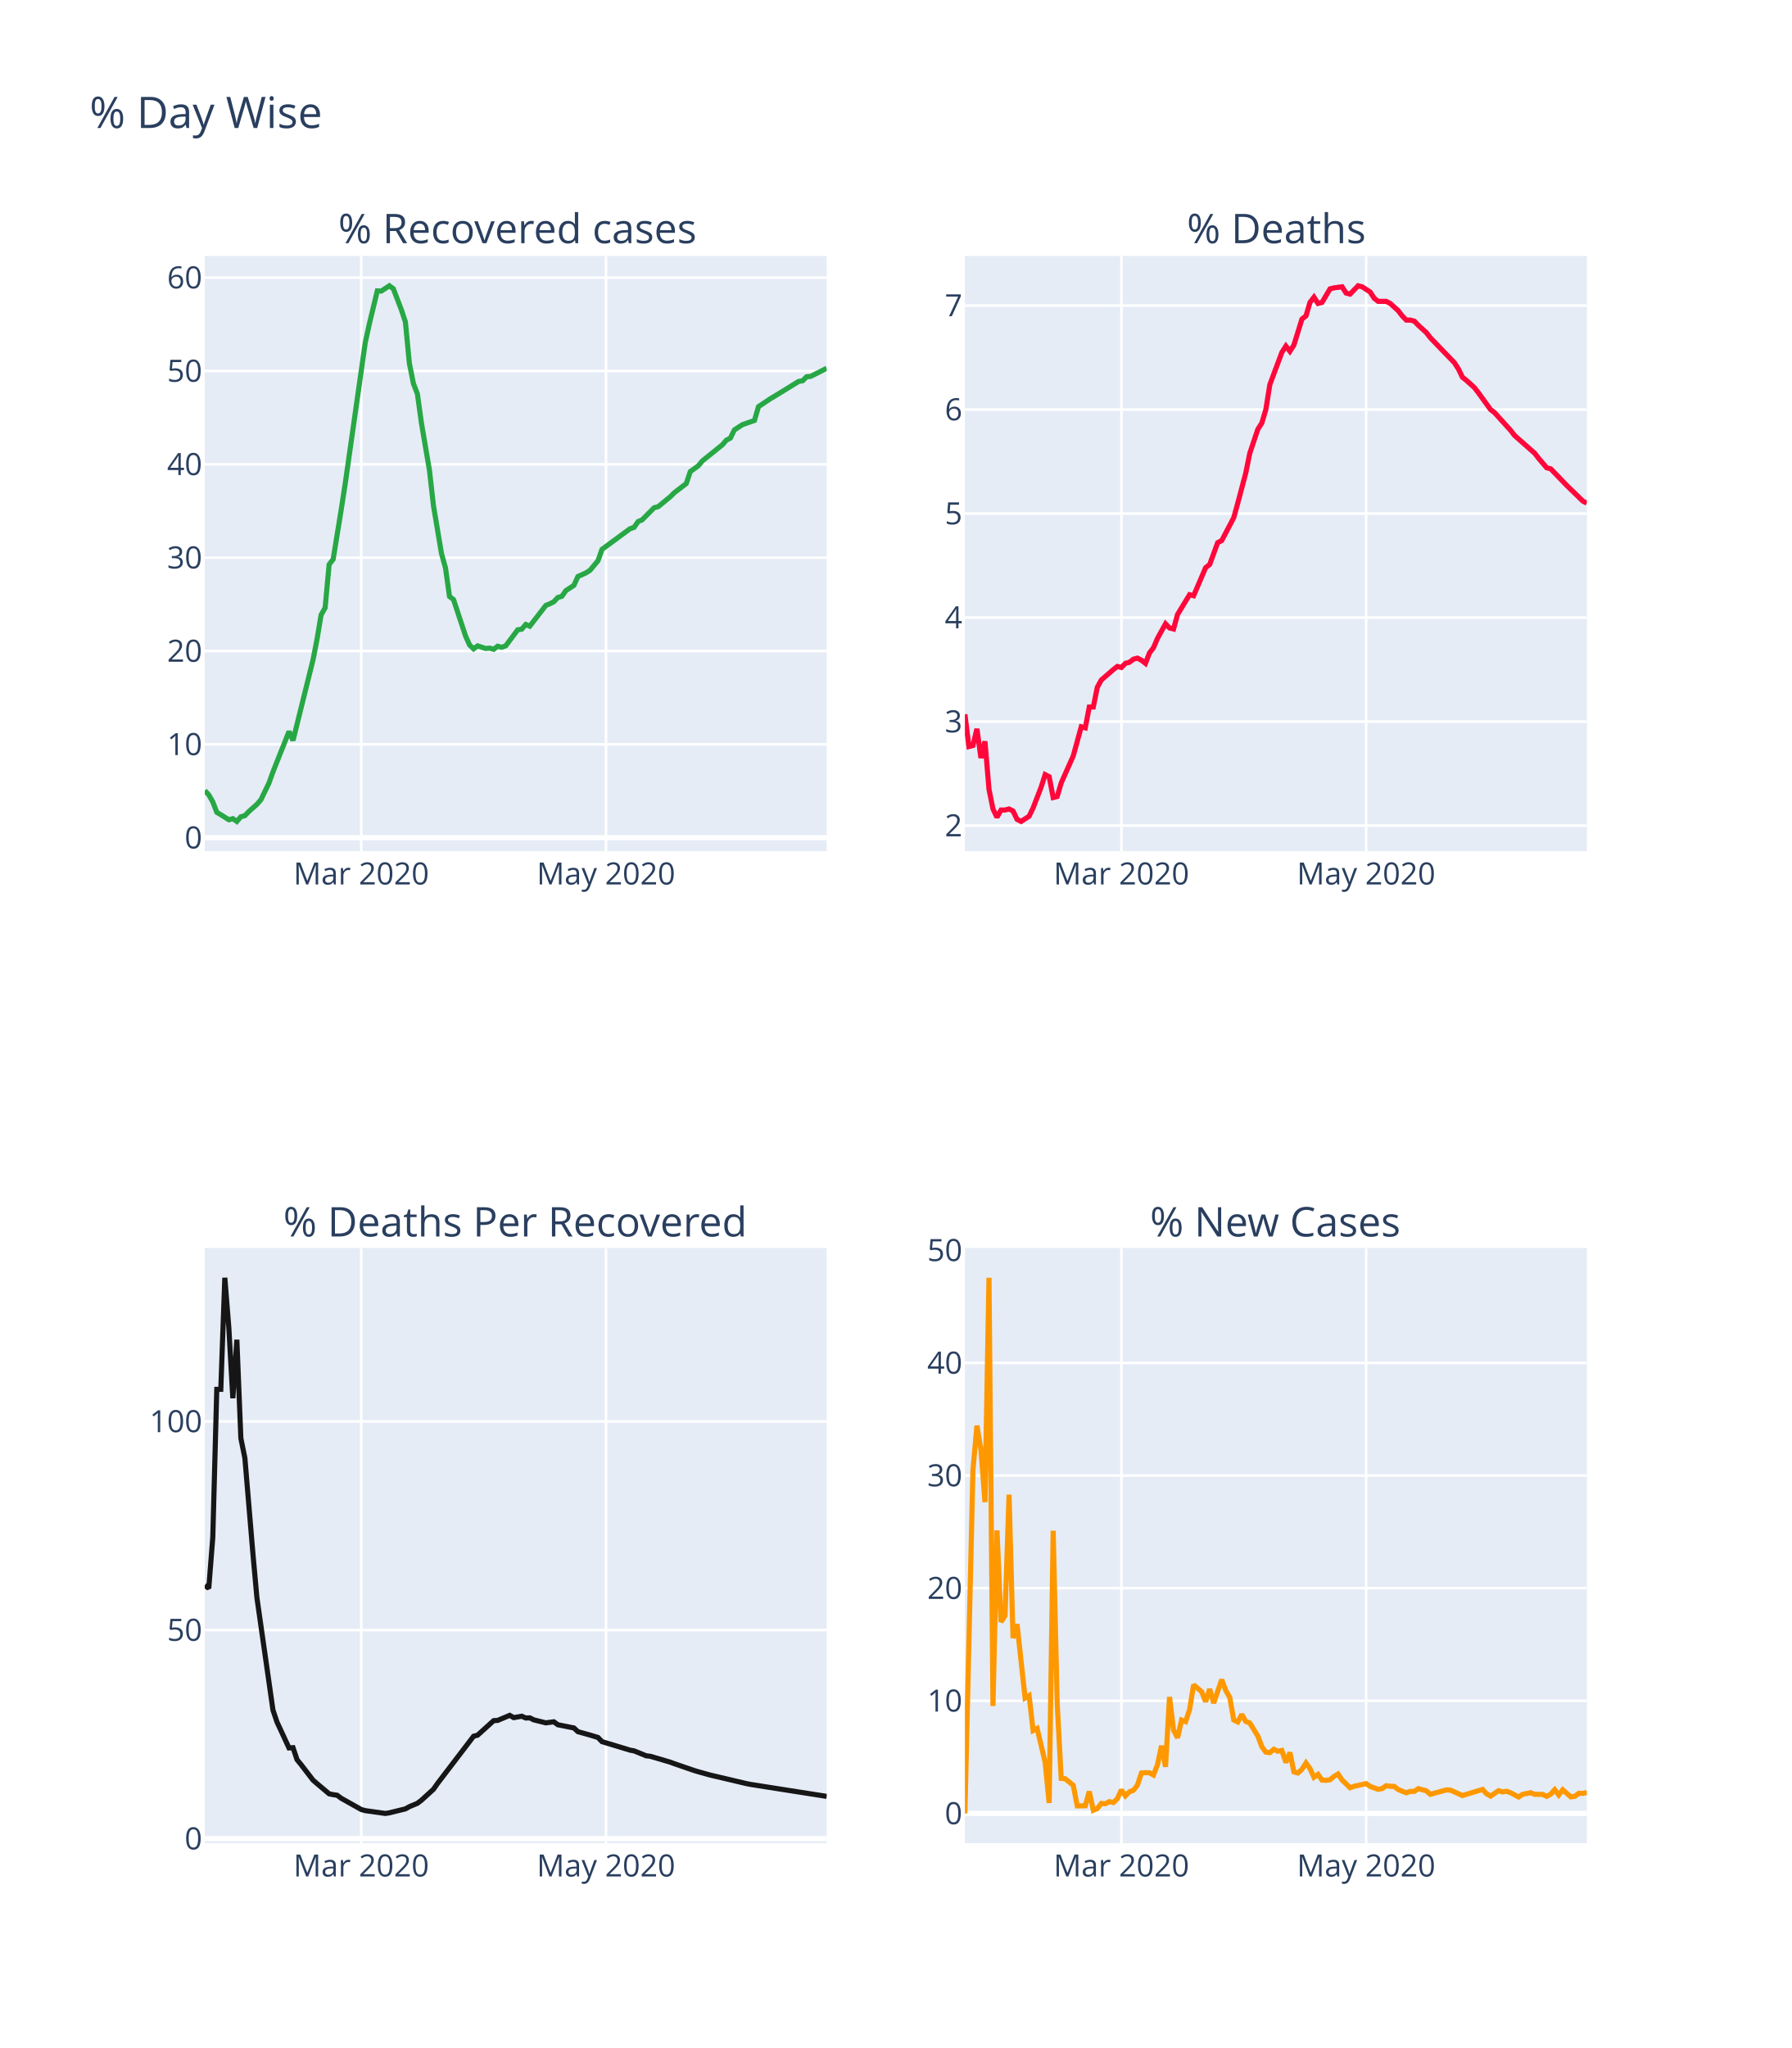
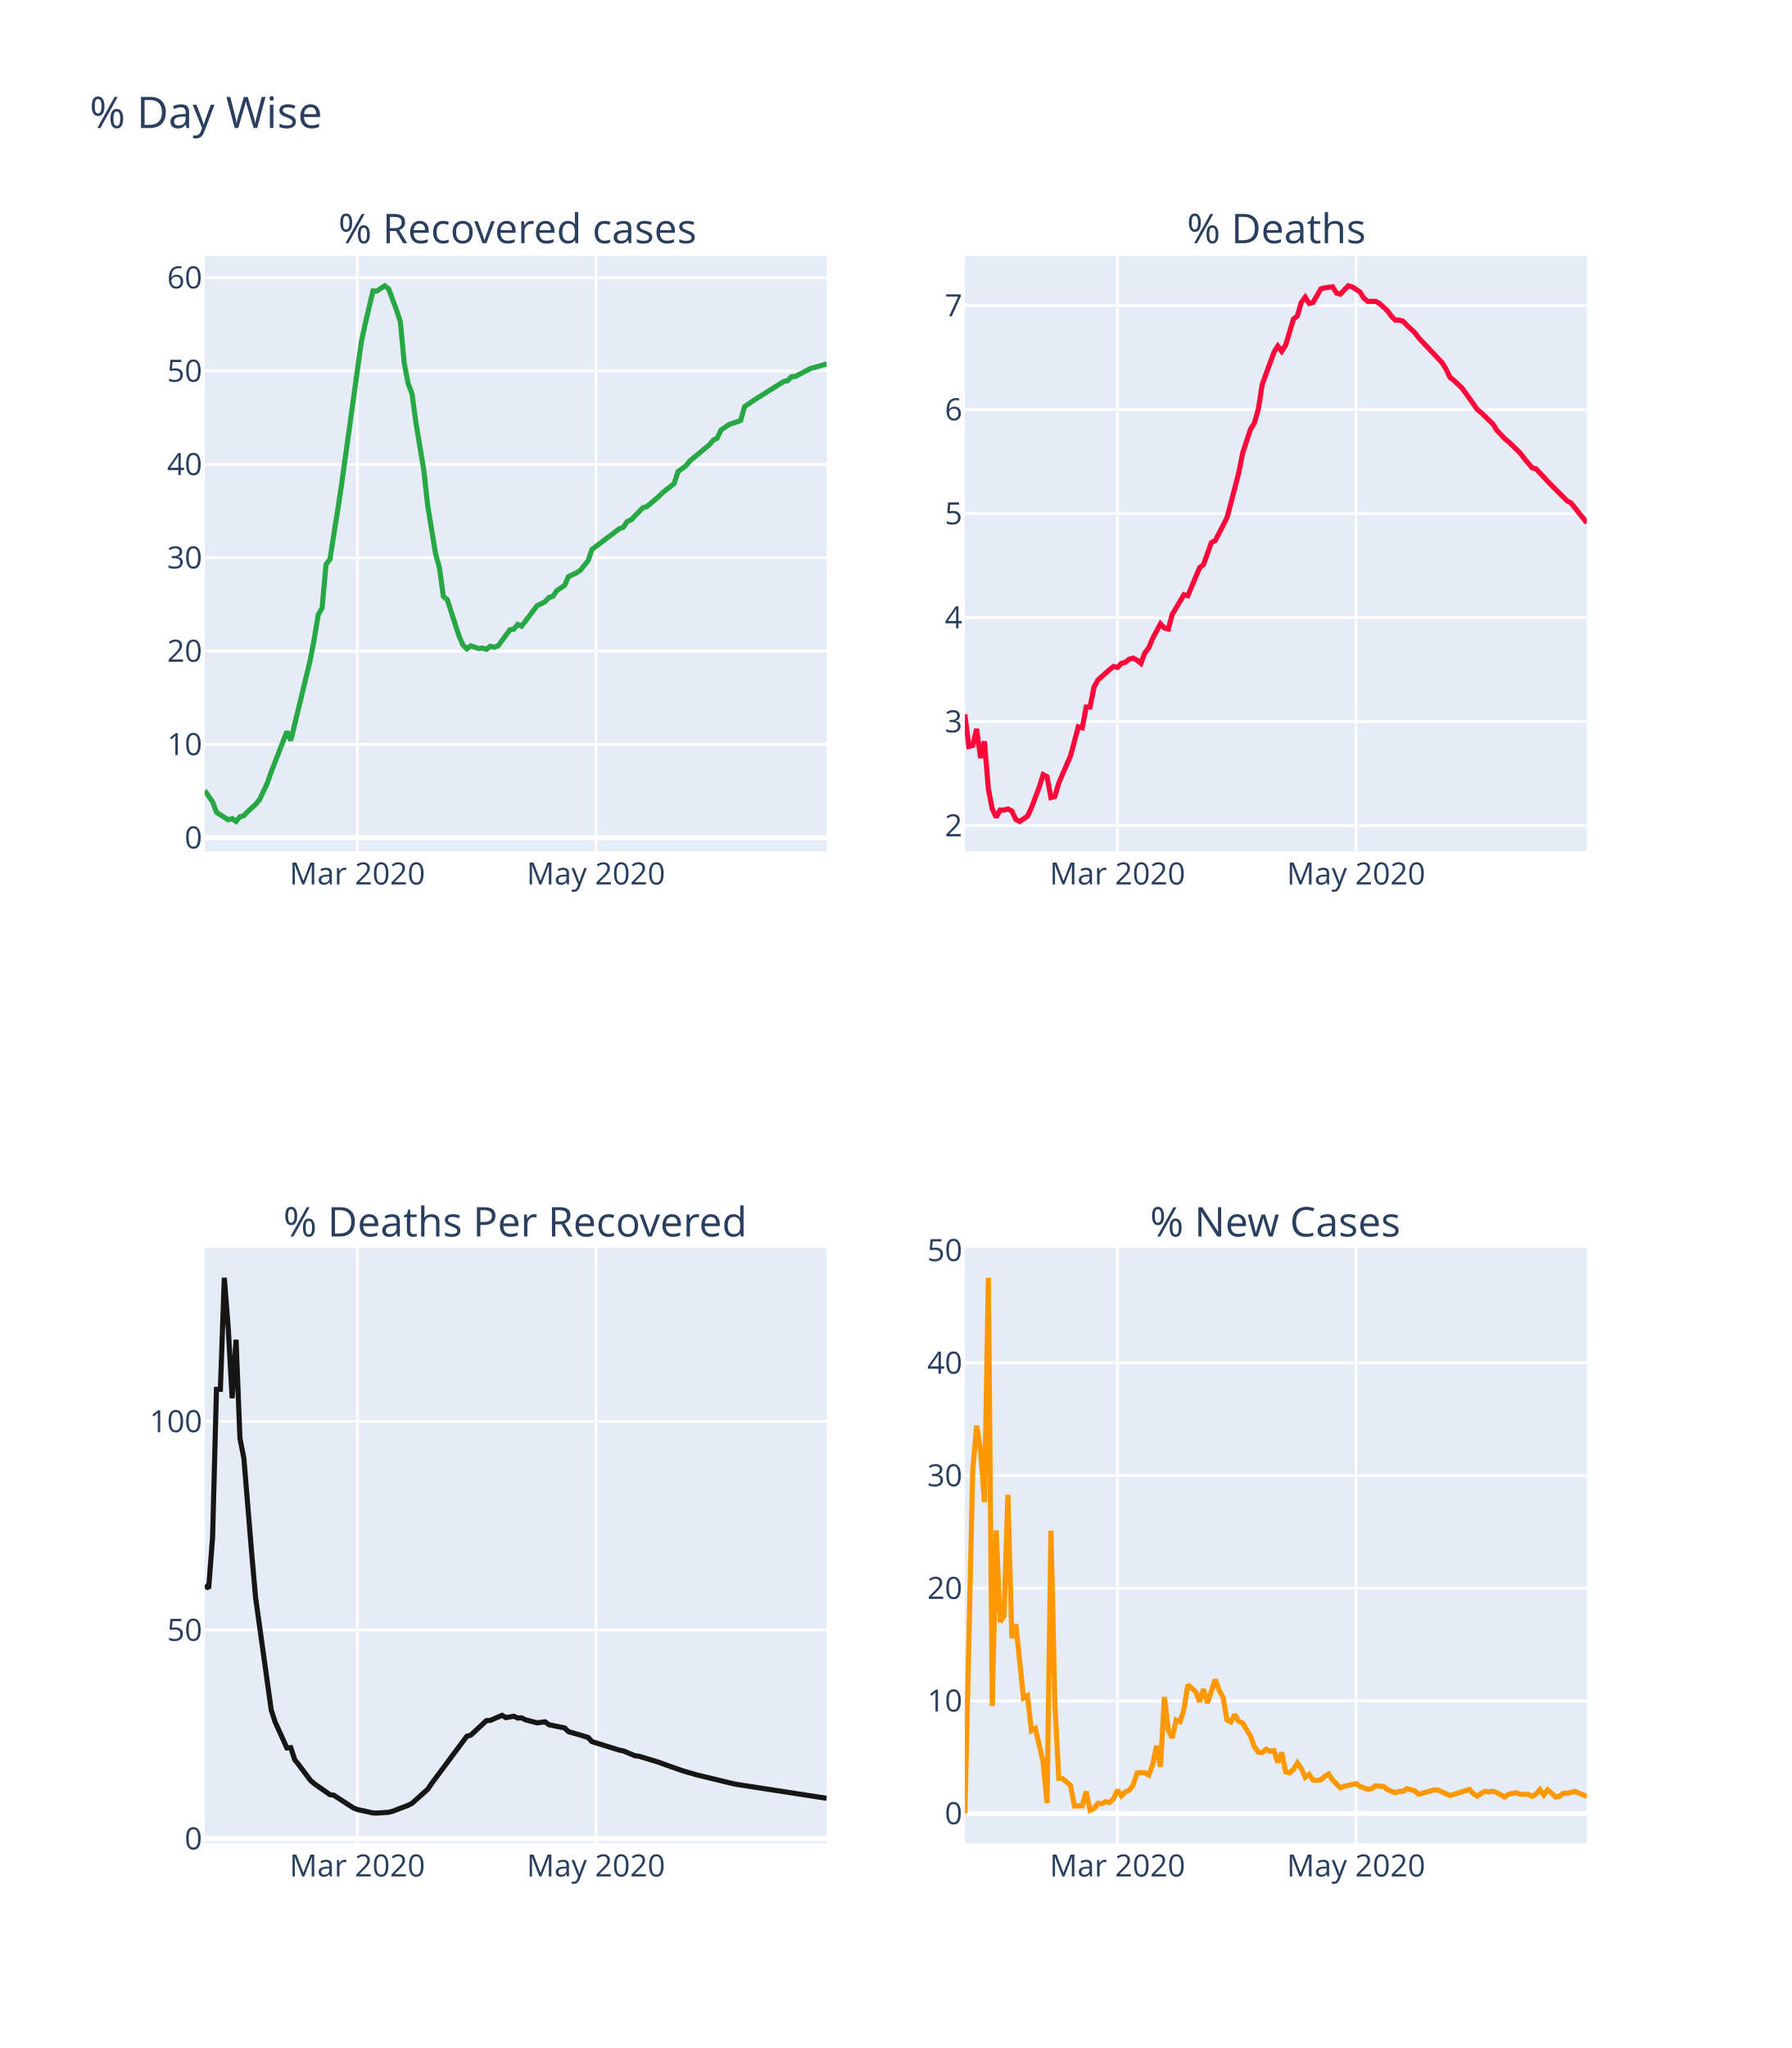
<svg xmlns="http://www.w3.org/2000/svg" class="main-svg" width="700" height="800" style="" viewBox="0 0 700 800">
  <rect x="0" y="0" width="700" height="800" style="fill: rgb(255, 255, 255); fill-opacity: 1;" />
-   <defs id="defs-636d92">
+   <defs id="defs-c53c24">
    <g class="clips">
-       <clipPath id="clip636d92xyplot" class="plotclip">
+       <clipPath id="clipc53c24xyplot" class="plotclip">
        <rect width="243" height="232.5" />
      </clipPath>
-       <clipPath id="clip636d92x2y2plot" class="plotclip">
+       <clipPath id="clipc53c24x2y2plot" class="plotclip">
        <rect width="243" height="232.5" />
      </clipPath>
-       <clipPath id="clip636d92x3y3plot" class="plotclip">
+       <clipPath id="clipc53c24x3y3plot" class="plotclip">
        <rect width="243" height="232.5" />
      </clipPath>
-       <clipPath id="clip636d92x4y4plot" class="plotclip">
+       <clipPath id="clipc53c24x4y4plot" class="plotclip">
        <rect width="243" height="232.5" />
      </clipPath>
-       <clipPath class="axesclip" id="clip636d92x">
+       <clipPath class="axesclip" id="clipc53c24x">
        <rect x="80" y="0" width="243" height="800" />
      </clipPath>
-       <clipPath class="axesclip" id="clip636d92y">
+       <clipPath class="axesclip" id="clipc53c24y">
        <rect x="0" y="100" width="700" height="232.5" />
      </clipPath>
-       <clipPath class="axesclip" id="clip636d92xy">
+       <clipPath class="axesclip" id="clipc53c24xy">
        <rect x="80" y="100" width="243" height="232.5" />
      </clipPath>
-       <clipPath class="axesclip" id="clip636d92y2">
+       <clipPath class="axesclip" id="clipc53c24y2">
        <rect x="0" y="100" width="700" height="232.5" />
      </clipPath>
-       <clipPath class="axesclip" id="clip636d92xy2">
+       <clipPath class="axesclip" id="clipc53c24xy2">
        <rect x="80" y="100" width="243" height="232.5" />
      </clipPath>
-       <clipPath class="axesclip" id="clip636d92y3">
+       <clipPath class="axesclip" id="clipc53c24y3">
        <rect x="0" y="487.5" width="700" height="232.5" />
      </clipPath>
-       <clipPath class="axesclip" id="clip636d92xy3">
+       <clipPath class="axesclip" id="clipc53c24xy3">
        <rect x="80" y="487.5" width="243" height="232.5" />
      </clipPath>
-       <clipPath class="axesclip" id="clip636d92y4">
+       <clipPath class="axesclip" id="clipc53c24y4">
        <rect x="0" y="487.5" width="700" height="232.5" />
      </clipPath>
-       <clipPath class="axesclip" id="clip636d92xy4">
+       <clipPath class="axesclip" id="clipc53c24xy4">
        <rect x="80" y="487.5" width="243" height="232.5" />
      </clipPath>
-       <clipPath class="axesclip" id="clip636d92x2">
+       <clipPath class="axesclip" id="clipc53c24x2">
        <rect x="377" y="0" width="243" height="800" />
      </clipPath>
-       <clipPath class="axesclip" id="clip636d92x2y">
+       <clipPath class="axesclip" id="clipc53c24x2y">
        <rect x="377" y="100" width="243" height="232.5" />
      </clipPath>
-       <clipPath class="axesclip" id="clip636d92x2y2">
+       <clipPath class="axesclip" id="clipc53c24x2y2">
        <rect x="377" y="100" width="243" height="232.5" />
      </clipPath>
-       <clipPath class="axesclip" id="clip636d92x2y3">
+       <clipPath class="axesclip" id="clipc53c24x2y3">
        <rect x="377" y="487.5" width="243" height="232.5" />
      </clipPath>
-       <clipPath class="axesclip" id="clip636d92x2y4">
+       <clipPath class="axesclip" id="clipc53c24x2y4">
        <rect x="377" y="487.5" width="243" height="232.5" />
      </clipPath>
-       <clipPath class="axesclip" id="clip636d92x3">
+       <clipPath class="axesclip" id="clipc53c24x3">
        <rect x="80" y="0" width="243" height="800" />
      </clipPath>
-       <clipPath class="axesclip" id="clip636d92x3y">
+       <clipPath class="axesclip" id="clipc53c24x3y">
        <rect x="80" y="100" width="243" height="232.5" />
      </clipPath>
-       <clipPath class="axesclip" id="clip636d92x3y2">
+       <clipPath class="axesclip" id="clipc53c24x3y2">
        <rect x="80" y="100" width="243" height="232.5" />
      </clipPath>
-       <clipPath class="axesclip" id="clip636d92x3y3">
+       <clipPath class="axesclip" id="clipc53c24x3y3">
        <rect x="80" y="487.5" width="243" height="232.5" />
      </clipPath>
-       <clipPath class="axesclip" id="clip636d92x3y4">
+       <clipPath class="axesclip" id="clipc53c24x3y4">
        <rect x="80" y="487.5" width="243" height="232.5" />
      </clipPath>
-       <clipPath class="axesclip" id="clip636d92x4">
+       <clipPath class="axesclip" id="clipc53c24x4">
        <rect x="377" y="0" width="243" height="800" />
      </clipPath>
-       <clipPath class="axesclip" id="clip636d92x4y">
+       <clipPath class="axesclip" id="clipc53c24x4y">
        <rect x="377" y="100" width="243" height="232.5" />
      </clipPath>
-       <clipPath class="axesclip" id="clip636d92x4y2">
+       <clipPath class="axesclip" id="clipc53c24x4y2">
        <rect x="377" y="100" width="243" height="232.5" />
      </clipPath>
-       <clipPath class="axesclip" id="clip636d92x4y3">
+       <clipPath class="axesclip" id="clipc53c24x4y3">
        <rect x="377" y="487.5" width="243" height="232.5" />
      </clipPath>
-       <clipPath class="axesclip" id="clip636d92x4y4">
+       <clipPath class="axesclip" id="clipc53c24x4y4">
        <rect x="377" y="487.5" width="243" height="232.5" />
      </clipPath>
    </g>
    <g class="gradients" />
  </defs>
  <g class="bglayer">
    <rect class="bg" x="80" y="100" width="243" height="232.5" style="fill: rgb(229, 236, 246); fill-opacity: 1; stroke-width: 0;" />
    <rect class="bg" x="377" y="100" width="243" height="232.5" style="fill: rgb(229, 236, 246); fill-opacity: 1; stroke-width: 0;" />
    <rect class="bg" x="80" y="487.5" width="243" height="232.5" style="fill: rgb(229, 236, 246); fill-opacity: 1; stroke-width: 0;" />
    <rect class="bg" x="377" y="487.5" width="243" height="232.5" style="fill: rgb(229, 236, 246); fill-opacity: 1; stroke-width: 0;" />
  </g>
  <g class="layer-below">
    <g class="imagelayer" />
    <g class="shapelayer" />
  </g>
  <g class="cartesianlayer">
    <g class="subplot xy">
      <g class="layer-subplot">
        <g class="shapelayer" />
        <g class="imagelayer" />
      </g>
      <g class="gridlayer">
        <g class="x">
-           <path class="xgrid crisp" transform="translate(141.14,0)" d="M0,100v232.5" style="stroke: rgb(255, 255, 255); stroke-opacity: 1; stroke-width: 1px;" />
-           <path class="xgrid crisp" transform="translate(236.77,0)" d="M0,100v232.5" style="stroke: rgb(255, 255, 255); stroke-opacity: 1; stroke-width: 1px;" />
+           <path class="xgrid crisp" transform="translate(139.6,0)" d="M0,100v232.5" style="stroke: rgb(255, 255, 255); stroke-opacity: 1; stroke-width: 1px;" />
+           <path class="xgrid crisp" transform="translate(232.83,0)" d="M0,100v232.5" style="stroke: rgb(255, 255, 255); stroke-opacity: 1; stroke-width: 1px;" />
        </g>
        <g class="y">
          <path class="ygrid crisp" transform="translate(0,290.76)" d="M80,0h243" style="stroke: rgb(255, 255, 255); stroke-opacity: 1; stroke-width: 1px;" />
          <path class="ygrid crisp" transform="translate(0,254.3)" d="M80,0h243" style="stroke: rgb(255, 255, 255); stroke-opacity: 1; stroke-width: 1px;" />
          <path class="ygrid crisp" transform="translate(0,217.84)" d="M80,0h243" style="stroke: rgb(255, 255, 255); stroke-opacity: 1; stroke-width: 1px;" />
          <path class="ygrid crisp" transform="translate(0,181.38)" d="M80,0h243" style="stroke: rgb(255, 255, 255); stroke-opacity: 1; stroke-width: 1px;" />
          <path class="ygrid crisp" transform="translate(0,144.91)" d="M80,0h243" style="stroke: rgb(255, 255, 255); stroke-opacity: 1; stroke-width: 1px;" />
          <path class="ygrid crisp" transform="translate(0,108.45)" d="M80,0h243" style="stroke: rgb(255, 255, 255); stroke-opacity: 1; stroke-width: 1px;" />
        </g>
      </g>
      <g class="zerolinelayer">
        <path class="yzl zl crisp" transform="translate(0,327.22)" d="M80,0h243" style="stroke: rgb(255, 255, 255); stroke-opacity: 1; stroke-width: 2px;" />
      </g>
      <path class="xlines-below" />
      <path class="ylines-below" />
      <g class="overlines-below" />
      <g class="xaxislayer-below" />
      <g class="yaxislayer-below" />
      <g class="overaxes-below" />
-       <g class="plot" transform="translate(80, 100)" clip-path="url('#clip636d92xyplot')">
+       <g class="plot" transform="translate(80, 100)" clip-path="url('#clipc53c24xyplot')">
        <g class="scatterlayer mlayer">
-           <g class="trace scatter trace83f8c4" style="stroke-miterlimit: 2; opacity: 1;">
+           <g class="trace scatter trace61df7c" style="stroke-miterlimit: 2; opacity: 1;">
            <g class="fills" />
            <g class="errorbars" />
            <g class="lines">
-               <path class="js-line" d="M0,208.81L1.57,210.48L3.14,213.25L4.7,217.3L6.27,218.25L9.41,220.22L10.97,219.78L12.54,220.88L14.11,219.05L15.68,218.61L17.25,216.97L20.38,214.2L21.95,212.38L25.08,205.89L26.65,201.51L32.92,185.73L34.49,189.23L42.33,157.62L43.9,149.52L45.46,140.19L47.03,137.42L48.6,120.5L50.17,118.46L53.3,99.17L54.87,89L62.71,33.83L64.28,26.65L67.41,13.63L68.98,13.7L72.12,11.63L73.68,12.79L76.82,21L78.39,25.74L79.95,41.92L81.52,49.8L83.09,53.88L84.66,65.26L87.79,83.67L89.36,97.53L92.5,116.23L94.06,121.85L95.63,133L97.2,134.21L101.9,148.43L103.47,151.96L105.04,153.46L106.61,152.29L109.74,153.31L111.31,153.17L112.88,153.64L114.45,152.44L116.01,152.84L117.58,152.29L122.28,146.02L123.85,145.77L125.42,143.94L126.99,144.6L133.26,136.5L134.83,135.85L136.39,135.05L137.96,133.4L139.53,132.93L141.1,130.71L144.23,128.66L145.8,125.2L148.94,123.78L150.5,122.79L153.64,119.04L155.21,114.59L166.18,106.53L167.75,105.99L169.32,103.73L170.88,103.07L175.59,98.33L177.15,97.93L181.86,94.06L183.43,92.5L188.13,88.89L189.7,84.22L192.83,81.96L194.4,80.06L202.24,73.75L203.81,71.93L205.37,71.13L206.94,67.92L210.08,65.88L211.65,65.33L214.78,64.24L216.35,58.84L221.05,55.71L222.62,54.79L232.03,49L233.59,48.74L235.16,47.17L236.73,47.03L243,43.86" style="vector-effect: non-scaling-stroke; fill: none; stroke: rgb(40, 167, 69); stroke-opacity: 1; stroke-width: 2px; opacity: 1;" />
+               <path class="js-line" d="M0,208.81L3.06,213.25L4.58,217.3L9.17,220.22L10.7,219.78L12.23,220.88L13.75,219.05L15.28,218.61L16.81,216.97L19.87,214.2L21.4,212.38L24.45,205.89L25.98,201.51L32.09,185.73L33.62,189.23L41.26,157.62L42.79,149.52L44.32,140.19L45.85,137.42L47.38,120.5L48.91,118.46L51.96,99.17L53.49,89L61.13,33.83L62.66,26.65L65.72,13.63L67.25,13.7L70.3,11.63L71.83,12.79L74.89,21L76.42,25.74L77.94,41.92L79.47,49.8L81,53.88L82.53,65.26L85.58,83.67L87.11,97.53L90.17,116.23L91.7,121.85L93.23,133L94.75,134.21L99.34,148.43L100.87,151.96L102.4,153.46L103.92,152.29L106.98,153.31L108.51,153.17L110.04,153.64L111.57,152.44L113.09,152.84L114.62,152.29L119.21,146.02L120.74,145.77L122.26,143.94L123.79,144.6L129.91,136.5L131.43,135.85L132.96,135.05L134.49,133.4L136.02,132.93L137.55,130.71L140.6,128.66L142.13,125.2L145.19,123.78L146.72,122.79L149.77,119.04L151.3,114.59L162,106.53L163.53,105.99L165.06,103.73L166.58,103.07L171.17,98.33L172.7,97.93L177.28,94.06L178.81,92.5L183.4,88.89L184.92,84.22L187.98,81.96L189.51,80.06L197.15,73.75L198.68,71.93L200.21,71.13L201.74,67.96L204.79,65.88L206.32,65.33L209.38,64.24L210.91,58.84L215.49,55.71L217.02,54.79L226.19,49.03L227.72,48.74L229.25,47.17L230.77,47.03L236.89,43.86L238.42,43.49L243,42.14" style="vector-effect: non-scaling-stroke; fill: none; stroke: rgb(40, 167, 69); stroke-opacity: 1; stroke-width: 2px; opacity: 1;" />
            </g>
            <g class="points" />
            <g class="text" />
          </g>
        </g>
      </g>
      <g class="overplot" />
      <path class="xlines-above crisp" d="M0,0" style="fill: none;" />
      <path class="ylines-above crisp" d="M0,0" style="fill: none;" />
      <g class="overlines-above" />
      <g class="xaxislayer-above">
        <g class="xtick">
-           <text text-anchor="middle" x="0" y="345.5" transform="translate(141.14,0)" style="font-family: 'Open Sans', verdana, arial, sans-serif; font-size: 12px; fill: rgb(42, 63, 95); fill-opacity: 1; white-space: pre;">Mar 2020</text>
+           <text text-anchor="middle" x="0" y="345.5" transform="translate(139.6,0)" style="font-family: 'Open Sans', verdana, arial, sans-serif; font-size: 12px; fill: rgb(42, 63, 95); fill-opacity: 1; white-space: pre;">Mar 2020</text>
        </g>
        <g class="xtick">
-           <text text-anchor="middle" x="0" y="345.5" transform="translate(236.77,0)" style="font-family: 'Open Sans', verdana, arial, sans-serif; font-size: 12px; fill: rgb(42, 63, 95); fill-opacity: 1; white-space: pre;">May 2020</text>
+           <text text-anchor="middle" x="0" y="345.5" transform="translate(232.83,0)" style="font-family: 'Open Sans', verdana, arial, sans-serif; font-size: 12px; fill: rgb(42, 63, 95); fill-opacity: 1; white-space: pre;">May 2020</text>
        </g>
      </g>
      <g class="yaxislayer-above">
        <g class="ytick">
          <text text-anchor="end" x="79" y="4.2" transform="translate(0,327.22)" style="font-family: 'Open Sans', verdana, arial, sans-serif; font-size: 12px; fill: rgb(42, 63, 95); fill-opacity: 1; white-space: pre;">0</text>
        </g>
        <g class="ytick">
          <text text-anchor="end" x="79" y="4.2" transform="translate(0,290.76)" style="font-family: 'Open Sans', verdana, arial, sans-serif; font-size: 12px; fill: rgb(42, 63, 95); fill-opacity: 1; white-space: pre;">10</text>
        </g>
        <g class="ytick">
          <text text-anchor="end" x="79" y="4.2" transform="translate(0,254.3)" style="font-family: 'Open Sans', verdana, arial, sans-serif; font-size: 12px; fill: rgb(42, 63, 95); fill-opacity: 1; white-space: pre;">20</text>
        </g>
        <g class="ytick">
          <text text-anchor="end" x="79" y="4.2" transform="translate(0,217.84)" style="font-family: 'Open Sans', verdana, arial, sans-serif; font-size: 12px; fill: rgb(42, 63, 95); fill-opacity: 1; white-space: pre;">30</text>
        </g>
        <g class="ytick">
          <text text-anchor="end" x="79" y="4.2" transform="translate(0,181.38)" style="font-family: 'Open Sans', verdana, arial, sans-serif; font-size: 12px; fill: rgb(42, 63, 95); fill-opacity: 1; white-space: pre;">40</text>
        </g>
        <g class="ytick">
          <text text-anchor="end" x="79" y="4.2" transform="translate(0,144.91)" style="font-family: 'Open Sans', verdana, arial, sans-serif; font-size: 12px; fill: rgb(42, 63, 95); fill-opacity: 1; white-space: pre;">50</text>
        </g>
        <g class="ytick">
          <text text-anchor="end" x="79" y="4.2" transform="translate(0,108.45)" style="font-family: 'Open Sans', verdana, arial, sans-serif; font-size: 12px; fill: rgb(42, 63, 95); fill-opacity: 1; white-space: pre;">60</text>
        </g>
      </g>
      <g class="overaxes-above" />
    </g>
    <g class="subplot x2y2">
      <g class="layer-subplot">
        <g class="shapelayer" />
        <g class="imagelayer" />
      </g>
      <g class="gridlayer">
        <g class="x2">
-           <path class="x2grid crisp" transform="translate(438.14,0)" d="M0,100v232.5" style="stroke: rgb(255, 255, 255); stroke-opacity: 1; stroke-width: 1px;" />
-           <path class="x2grid crisp" transform="translate(533.77,0)" d="M0,100v232.5" style="stroke: rgb(255, 255, 255); stroke-opacity: 1; stroke-width: 1px;" />
+           <path class="x2grid crisp" transform="translate(436.6,0)" d="M0,100v232.5" style="stroke: rgb(255, 255, 255); stroke-opacity: 1; stroke-width: 1px;" />
+           <path class="x2grid crisp" transform="translate(529.83,0)" d="M0,100v232.5" style="stroke: rgb(255, 255, 255); stroke-opacity: 1; stroke-width: 1px;" />
        </g>
        <g class="y2">
          <path class="y2grid crisp" transform="translate(0,322.5)" d="M377,0h243" style="stroke: rgb(255, 255, 255); stroke-opacity: 1; stroke-width: 1px;" />
          <path class="y2grid crisp" transform="translate(0,281.87)" d="M377,0h243" style="stroke: rgb(255, 255, 255); stroke-opacity: 1; stroke-width: 1px;" />
          <path class="y2grid crisp" transform="translate(0,241.24)" d="M377,0h243" style="stroke: rgb(255, 255, 255); stroke-opacity: 1; stroke-width: 1px;" />
          <path class="y2grid crisp" transform="translate(0,200.61)" d="M377,0h243" style="stroke: rgb(255, 255, 255); stroke-opacity: 1; stroke-width: 1px;" />
          <path class="y2grid crisp" transform="translate(0,159.98)" d="M377,0h243" style="stroke: rgb(255, 255, 255); stroke-opacity: 1; stroke-width: 1px;" />
          <path class="y2grid crisp" transform="translate(0,119.34)" d="M377,0h243" style="stroke: rgb(255, 255, 255); stroke-opacity: 1; stroke-width: 1px;" />
        </g>
      </g>
      <g class="zerolinelayer" />
      <path class="xlines-below" />
      <path class="ylines-below" />
      <g class="overlines-below" />
      <g class="xaxislayer-below" />
      <g class="yaxislayer-below" />
      <g class="overaxes-below" />
-       <g class="plot" transform="translate(377, 100)" clip-path="url('#clip636d92x2y2plot')">
+       <g class="plot" transform="translate(377, 100)" clip-path="url('#clipc53c24x2y2plot')">
        <g class="scatterlayer mlayer">
-           <g class="trace scatter trace9c7439" style="stroke-miterlimit: 2; opacity: 1;">
+           <g class="trace scatter trace508260" style="stroke-miterlimit: 2; opacity: 1;">
            <g class="fills" />
            <g class="errorbars" />
            <g class="lines">
-               <path class="js-line" d="M0,179.03L1.57,191.62L3.14,191.21L4.7,184.71L6.27,196.09L7.84,189.59L9.41,208.28L10.97,216L12.54,219.25L14.11,216.41L15.68,216.41L17.25,216L18.81,216.81L20.38,220.06L21.95,220.88L25.08,218.84L26.65,215.59L29.79,207.47L31.35,202.59L32.92,203.4L34.49,211.53L36.06,211.12L37.63,205.84L42.33,195.28L43.9,189.59L45.46,183.9L47.03,184.31L48.6,176.18L50.17,176.18L51.74,168.46L53.3,165.62L58.01,161.55L59.57,160.33L61.14,160.74L62.71,159.12L64.28,158.71L65.85,157.49L67.41,157.08L68.98,157.9L70.55,159.12L72.12,155.05L73.68,153.02L75.25,149.36L78.39,143.68L79.95,145.3L81.52,145.71L83.09,140.02L87.79,132.3L89.36,132.71L94.06,121.74L95.63,120.52L98.77,111.98L100.34,111.17L105.04,102.23L106.61,96.54L109.74,84.76L111.31,77.04L114.45,67.7L116.01,65.26L117.58,59.98L119.15,50.22L123.85,37.63L125.42,35.19L126.99,37.22L128.55,34.78L131.69,24.63L133.26,23.41L134.83,18.13L136.39,16.09L137.96,18.53L139.53,18.13L142.66,12.84L144.23,12.44L147.37,12.03L148.94,14.47L150.5,14.88L152.07,13.25L153.64,11.63L155.21,12.03L158.34,14.06L159.91,16.5L161.48,17.72L163.05,17.72L164.61,17.72L166.18,18.53L169.32,21.38L170.88,23.41L172.45,25.03L174.02,25.03L175.59,25.44L177.15,27.06L180.29,29.91L181.86,31.94L186.56,36.82L188.13,38.44L191.26,41.69L192.83,44.13L194.4,47.38L195.97,48.6L199.1,51.44L200.67,53.48L205.37,59.98L206.94,61.19L213.21,68.1L214.78,70.13L222.62,77.04L224.19,79.07L227.32,82.73L228.89,83.14L233.59,88.01L235.16,89.64L241.43,95.73L243,96.54" style="vector-effect: non-scaling-stroke; fill: none; stroke: rgb(255, 7, 58); stroke-opacity: 1; stroke-width: 2px; opacity: 1;" />
+               <path class="js-line" d="M0,179.03L1.53,191.62L3.06,191.21L4.58,184.71L6.11,196.09L7.64,189.59L9.17,208.28L10.7,216L12.23,219.25L13.75,216.41L15.28,216.41L16.81,216L18.34,216.81L19.87,220.06L21.4,220.88L24.45,218.84L25.98,215.59L29.04,207.47L30.57,202.59L32.09,203.4L33.62,211.53L35.15,211.12L36.68,205.84L41.26,195.28L42.79,189.59L44.32,183.9L45.85,184.31L47.38,176.18L48.91,176.18L50.43,168.46L51.96,165.62L56.55,161.55L58.08,160.33L59.6,160.74L61.13,159.12L62.66,158.71L64.19,157.49L65.72,157.08L67.25,157.9L68.77,159.12L70.3,155.05L71.83,153.02L73.36,149.36L76.42,143.68L77.94,145.3L79.47,145.71L81,140.02L85.58,132.3L87.11,132.71L91.7,121.74L93.23,120.52L96.28,111.98L97.81,111.17L102.4,102.23L103.92,96.54L106.98,84.76L108.51,77.04L111.57,67.7L113.09,65.26L114.62,59.98L116.15,50.22L120.74,37.63L122.26,35.19L123.79,37.22L125.32,34.78L128.38,24.63L129.91,23.41L131.43,18.13L132.96,16.09L134.49,18.53L136.02,18.13L139.08,12.84L140.6,12.44L143.66,12.03L145.19,14.47L146.72,14.88L148.25,13.25L149.77,11.63L151.3,12.03L154.36,14.06L155.89,16.5L157.42,17.72L158.94,17.72L160.47,17.72L162,18.53L165.06,21.38L166.58,23.41L168.11,25.03L169.64,25.03L171.17,25.44L172.7,27.06L175.75,29.91L177.28,31.94L181.87,36.82L183.4,38.44L186.45,41.69L187.98,44.13L189.51,47.38L191.04,48.6L194.09,51.44L195.62,53.48L200.21,59.98L201.74,61.19L206.32,65.66L207.85,68.1L210.91,71.35L212.43,72.57L217.02,77.04L218.55,79.07L221.6,82.73L223.13,83.14L227.72,88.01L229.25,89.64L235.36,95.73L236.89,96.54L243,104.26" style="vector-effect: non-scaling-stroke; fill: none; stroke: rgb(255, 7, 58); stroke-opacity: 1; stroke-width: 2px; opacity: 1;" />
            </g>
            <g class="points" />
            <g class="text" />
          </g>
        </g>
      </g>
      <g class="overplot" />
      <path class="xlines-above crisp" d="M0,0" style="fill: none;" />
      <path class="ylines-above crisp" d="M0,0" style="fill: none;" />
      <g class="overlines-above" />
      <g class="xaxislayer-above">
        <g class="x2tick">
-           <text text-anchor="middle" x="0" y="345.5" transform="translate(438.14,0)" style="font-family: 'Open Sans', verdana, arial, sans-serif; font-size: 12px; fill: rgb(42, 63, 95); fill-opacity: 1; white-space: pre;">Mar 2020</text>
+           <text text-anchor="middle" x="0" y="345.5" transform="translate(436.6,0)" style="font-family: 'Open Sans', verdana, arial, sans-serif; font-size: 12px; fill: rgb(42, 63, 95); fill-opacity: 1; white-space: pre;">Mar 2020</text>
        </g>
        <g class="x2tick">
-           <text text-anchor="middle" x="0" y="345.5" transform="translate(533.77,0)" style="font-family: 'Open Sans', verdana, arial, sans-serif; font-size: 12px; fill: rgb(42, 63, 95); fill-opacity: 1; white-space: pre;">May 2020</text>
+           <text text-anchor="middle" x="0" y="345.5" transform="translate(529.83,0)" style="font-family: 'Open Sans', verdana, arial, sans-serif; font-size: 12px; fill: rgb(42, 63, 95); fill-opacity: 1; white-space: pre;">May 2020</text>
        </g>
      </g>
      <g class="yaxislayer-above">
        <g class="y2tick">
          <text text-anchor="end" x="376" y="4.2" transform="translate(0,322.5)" style="font-family: 'Open Sans', verdana, arial, sans-serif; font-size: 12px; fill: rgb(42, 63, 95); fill-opacity: 1; white-space: pre;">2</text>
        </g>
        <g class="y2tick">
          <text text-anchor="end" x="376" y="4.2" transform="translate(0,281.87)" style="font-family: 'Open Sans', verdana, arial, sans-serif; font-size: 12px; fill: rgb(42, 63, 95); fill-opacity: 1; white-space: pre;">3</text>
        </g>
        <g class="y2tick">
          <text text-anchor="end" x="376" y="4.2" transform="translate(0,241.24)" style="font-family: 'Open Sans', verdana, arial, sans-serif; font-size: 12px; fill: rgb(42, 63, 95); fill-opacity: 1; white-space: pre;">4</text>
        </g>
        <g class="y2tick">
          <text text-anchor="end" x="376" y="4.2" transform="translate(0,200.61)" style="font-family: 'Open Sans', verdana, arial, sans-serif; font-size: 12px; fill: rgb(42, 63, 95); fill-opacity: 1; white-space: pre;">5</text>
        </g>
        <g class="y2tick">
          <text text-anchor="end" x="376" y="4.2" transform="translate(0,159.98)" style="font-family: 'Open Sans', verdana, arial, sans-serif; font-size: 12px; fill: rgb(42, 63, 95); fill-opacity: 1; white-space: pre;">6</text>
        </g>
        <g class="y2tick">
          <text text-anchor="end" x="376" y="4.2" transform="translate(0,119.34)" style="font-family: 'Open Sans', verdana, arial, sans-serif; font-size: 12px; fill: rgb(42, 63, 95); fill-opacity: 1; white-space: pre;">7</text>
        </g>
      </g>
      <g class="overaxes-above" />
    </g>
    <g class="subplot x3y3">
      <g class="layer-subplot">
        <g class="shapelayer" />
        <g class="imagelayer" />
      </g>
      <g class="gridlayer">
        <g class="x3">
-           <path class="x3grid crisp" transform="translate(141.14,0)" d="M0,487.5v232.5" style="stroke: rgb(255, 255, 255); stroke-opacity: 1; stroke-width: 1px;" />
-           <path class="x3grid crisp" transform="translate(236.77,0)" d="M0,487.5v232.5" style="stroke: rgb(255, 255, 255); stroke-opacity: 1; stroke-width: 1px;" />
+           <path class="x3grid crisp" transform="translate(139.6,0)" d="M0,487.5v232.5" style="stroke: rgb(255, 255, 255); stroke-opacity: 1; stroke-width: 1px;" />
+           <path class="x3grid crisp" transform="translate(232.83,0)" d="M0,487.5v232.5" style="stroke: rgb(255, 255, 255); stroke-opacity: 1; stroke-width: 1px;" />
        </g>
        <g class="y3">
          <path class="y3grid crisp" transform="translate(0,636.73)" d="M80,0h243" style="stroke: rgb(255, 255, 255); stroke-opacity: 1; stroke-width: 1px;" />
          <path class="y3grid crisp" transform="translate(0,555.24)" d="M80,0h243" style="stroke: rgb(255, 255, 255); stroke-opacity: 1; stroke-width: 1px;" />
        </g>
      </g>
      <g class="zerolinelayer">
        <path class="y3zl zl crisp" transform="translate(0,718.22)" d="M80,0h243" style="stroke: rgb(255, 255, 255); stroke-opacity: 1; stroke-width: 2px;" />
      </g>
      <path class="xlines-below" />
      <path class="ylines-below" />
      <g class="overlines-below" />
      <g class="xaxislayer-below" />
      <g class="yaxislayer-below" />
      <g class="overaxes-below" />
-       <g class="plot" transform="translate(80, 487.5)" clip-path="url('#clip636d92x3y3plot')">
+       <g class="plot" transform="translate(80, 487.5)" clip-path="url('#clipc53c24x3y3plot')">
        <g class="scatterlayer mlayer">
-           <g class="trace scatter tracea879ef" style="stroke-miterlimit: 2; opacity: 1;">
+           <g class="trace scatter tracee74a89" style="stroke-miterlimit: 2; opacity: 1;">
            <g class="fills" />
            <g class="errorbars" />
            <g class="lines">
-               <path class="js-line" d="M0,131.77L1.57,132.93L3.14,113.01L4.7,55.21L6.27,55.21L7.84,11.63L9.41,31.18L10.97,58.68L12.54,35.83L14.11,74.34L15.68,82.08L18.81,119.27L20.38,136.6L26.65,180.49L28.22,185.17L32.92,195.29L34.49,195.19L36.06,199.88L37.63,201.79L42.33,207.9L43.9,209.25L48.6,213.21L50.17,213.54L51.74,213.77L53.3,214.94L61.14,219.34L62.71,219.78L70.55,220.88L72.12,220.63L78.39,219.1L79.95,218.23L83.09,216.91L84.66,215.72L89.36,211.44L90.93,209.19L105.04,190.72L106.61,190.3L112.88,184.63L114.45,184.53L119.15,182.56L120.72,183.45L123.85,182.9L125.42,183.59L126.99,183.54L128.55,184.32L131.69,185.1L133.26,185.49L136.39,185.08L137.96,186.23L144.23,187.48L145.8,188.93L148.94,189.81L150.5,190.25L153.64,191.2L155.21,192.83L166.18,196.15L167.75,196.44L172.45,198.35L174.02,198.53L181.86,200.84L183.43,201.43L191.26,204.12L192.83,204.59L197.54,205.9L199.1,206.26L211.65,209.22L213.21,209.53L243,214.21" style="vector-effect: non-scaling-stroke; fill: none; stroke: rgb(22, 22, 23); stroke-opacity: 1; stroke-width: 2px; opacity: 1;" />
+               <path class="js-line" d="M0,131.77L1.53,132.93L3.06,113.01L4.58,55.21L6.11,55.21L7.64,11.63L9.17,31.18L10.7,58.68L12.23,35.83L13.75,74.34L15.28,82.08L18.34,119.27L19.87,136.6L25.98,180.49L27.51,185.17L32.09,195.29L33.62,195.19L35.15,199.88L36.68,201.79L41.26,207.9L42.79,209.25L48.91,213.54L50.43,213.77L58.08,218.72L59.6,219.34L65.72,220.68L67.25,220.73L71.83,220.43L73.36,220.03L79.47,217.7L81,216.91L87.11,211.44L88.64,209.19L102.4,190.72L103.92,190.3L110.04,184.63L111.57,184.53L116.15,182.56L117.68,183.45L120.74,182.9L122.26,183.59L123.79,183.54L125.32,184.32L128.38,185.1L129.91,185.49L132.96,185.08L134.49,186.23L140.6,187.48L142.13,188.93L145.19,189.81L146.72,190.25L149.77,191.2L151.3,192.83L162,196.15L163.53,196.44L168.11,198.35L169.64,198.53L177.28,200.84L178.81,201.43L186.45,204.12L187.98,204.59L192.57,205.9L194.09,206.26L206.32,209.22L207.85,209.53L243,214.96" style="vector-effect: non-scaling-stroke; fill: none; stroke: rgb(22, 22, 23); stroke-opacity: 1; stroke-width: 2px; opacity: 1;" />
            </g>
            <g class="points" />
            <g class="text" />
          </g>
        </g>
      </g>
      <g class="overplot" />
      <path class="xlines-above crisp" d="M0,0" style="fill: none;" />
      <path class="ylines-above crisp" d="M0,0" style="fill: none;" />
      <g class="overlines-above" />
      <g class="xaxislayer-above">
        <g class="x3tick">
-           <text text-anchor="middle" x="0" y="733" transform="translate(141.14,0)" style="font-family: 'Open Sans', verdana, arial, sans-serif; font-size: 12px; fill: rgb(42, 63, 95); fill-opacity: 1; white-space: pre;">Mar 2020</text>
+           <text text-anchor="middle" x="0" y="733" transform="translate(139.6,0)" style="font-family: 'Open Sans', verdana, arial, sans-serif; font-size: 12px; fill: rgb(42, 63, 95); fill-opacity: 1; white-space: pre;">Mar 2020</text>
        </g>
        <g class="x3tick">
-           <text text-anchor="middle" x="0" y="733" transform="translate(236.77,0)" style="font-family: 'Open Sans', verdana, arial, sans-serif; font-size: 12px; fill: rgb(42, 63, 95); fill-opacity: 1; white-space: pre;">May 2020</text>
+           <text text-anchor="middle" x="0" y="733" transform="translate(232.83,0)" style="font-family: 'Open Sans', verdana, arial, sans-serif; font-size: 12px; fill: rgb(42, 63, 95); fill-opacity: 1; white-space: pre;">May 2020</text>
        </g>
      </g>
      <g class="yaxislayer-above">
        <g class="y3tick">
          <text text-anchor="end" x="79" y="4.2" transform="translate(0,718.22)" style="font-family: 'Open Sans', verdana, arial, sans-serif; font-size: 12px; fill: rgb(42, 63, 95); fill-opacity: 1; white-space: pre;">0</text>
        </g>
        <g class="y3tick">
          <text text-anchor="end" x="79" y="4.2" transform="translate(0,636.73)" style="font-family: 'Open Sans', verdana, arial, sans-serif; font-size: 12px; fill: rgb(42, 63, 95); fill-opacity: 1; white-space: pre;">50</text>
        </g>
        <g class="y3tick">
          <text text-anchor="end" x="79" y="4.2" transform="translate(0,555.24)" style="font-family: 'Open Sans', verdana, arial, sans-serif; font-size: 12px; fill: rgb(42, 63, 95); fill-opacity: 1; white-space: pre;">100</text>
        </g>
      </g>
      <g class="overaxes-above" />
    </g>
    <g class="subplot x4y4">
      <g class="layer-subplot">
        <g class="shapelayer" />
        <g class="imagelayer" />
      </g>
      <g class="gridlayer">
        <g class="x4">
-           <path class="x4grid crisp" transform="translate(438.14,0)" d="M0,487.5v232.5" style="stroke: rgb(255, 255, 255); stroke-opacity: 1; stroke-width: 1px;" />
-           <path class="x4grid crisp" transform="translate(533.77,0)" d="M0,487.5v232.5" style="stroke: rgb(255, 255, 255); stroke-opacity: 1; stroke-width: 1px;" />
+           <path class="x4grid crisp" transform="translate(436.6,0)" d="M0,487.5v232.5" style="stroke: rgb(255, 255, 255); stroke-opacity: 1; stroke-width: 1px;" />
+           <path class="x4grid crisp" transform="translate(529.83,0)" d="M0,487.5v232.5" style="stroke: rgb(255, 255, 255); stroke-opacity: 1; stroke-width: 1px;" />
        </g>
        <g class="y4">
          <path class="y4grid crisp" transform="translate(0,664.38)" d="M377,0h243" style="stroke: rgb(255, 255, 255); stroke-opacity: 1; stroke-width: 1px;" />
          <path class="y4grid crisp" transform="translate(0,620.38)" d="M377,0h243" style="stroke: rgb(255, 255, 255); stroke-opacity: 1; stroke-width: 1px;" />
          <path class="y4grid crisp" transform="translate(0,576.38)" d="M377,0h243" style="stroke: rgb(255, 255, 255); stroke-opacity: 1; stroke-width: 1px;" />
          <path class="y4grid crisp" transform="translate(0,532.39)" d="M377,0h243" style="stroke: rgb(255, 255, 255); stroke-opacity: 1; stroke-width: 1px;" />
        </g>
      </g>
      <g class="zerolinelayer">
        <path class="y4zl zl crisp" transform="translate(0,708.38)" d="M377,0h243" style="stroke: rgb(255, 255, 255); stroke-opacity: 1; stroke-width: 2px;" />
      </g>
      <path class="xlines-below" />
      <path class="ylines-below" />
      <g class="overlines-below" />
      <g class="xaxislayer-below" />
      <g class="yaxislayer-below" />
      <g class="overaxes-below" />
-       <g class="plot" transform="translate(377, 487.5)" clip-path="url('#clip636d92x4y4plot')">
+       <g class="plot" transform="translate(377, 487.5)" clip-path="url('#clipc53c24x4y4plot')">
        <g class="scatterlayer mlayer">
-           <g class="trace scatter trace67bff3" style="stroke-miterlimit: 2; opacity: 1;">
+           <g class="trace scatter trace263be2" style="stroke-miterlimit: 2; opacity: 1;">
            <g class="fills" />
            <g class="errorbars" />
            <g class="lines">
-               <path class="js-line" d="M0,220.88L3.14,86.86L4.7,69.39L6.27,78.81L7.84,99.27L9.41,11.63L10.97,178.9L12.54,110.31L14.11,146.08L15.68,143.66L17.25,96.36L18.81,152.37L20.38,146.96L23.52,175.78L25.08,174.85L26.65,188.49L28.22,187.66L31.35,200.86L32.92,216.78L34.49,110.44L36.06,177.98L37.63,207.19L39.19,207.32L42.33,209.88L43.9,217.93L47.03,217.88L48.6,212.3L50.17,219.64L51.74,218.98L53.3,216.96L54.87,217.09L56.44,216.26L58.01,216.61L59.57,215.11L61.14,211.68L62.71,214.01L64.28,212.43L65.85,211.81L67.41,209.83L68.98,205.08L70.55,204.95L72.12,204.99L73.68,205.87L75.25,201.82L76.82,194.43L78.39,202.66L79.95,175.38L81.52,188.32L83.09,191.35L84.66,184.4L86.23,185.02L87.79,180.31L89.36,170.63L92.5,173.31L94.06,177.23L95.63,172.3L97.2,177.76L100.34,168.61L101.9,172.79L103.47,175.51L105.04,184.36L106.61,185.15L108.17,182.2L109.74,184.93L111.31,185.55L114.45,190.65L116.01,194.78L117.58,196.94L119.15,197.12L120.72,195.8L122.28,196.59L123.85,196.28L125.42,200.99L126.99,197.07L128.55,204.64L130.12,205.08L131.69,203.63L133.26,201.16L134.83,203.36L136.39,206.75L137.96,205.61L139.53,207.85L141.1,207.94L142.66,207.72L144.23,206.4L145.8,205.48L147.37,207.81L150.5,210.84L152.07,210.27L156.77,209.22L158.34,210.32L161.48,211.46L163.05,211.15L164.61,210.05L166.18,210.27L167.75,210.32L169.32,211.55L172.45,212.82L174.02,212.25L175.59,212.25L177.15,211.2L180.29,212.03L181.86,213.4L188.13,211.68L189.7,211.77L194.4,213.88L195.97,213.4L202.24,211.5L203.81,213.18L205.37,214.1L206.94,213.04L208.51,211.99L210.08,212.47L211.65,212.21L213.21,212.78L216.35,214.45L217.92,213.4L221.05,212.78L222.62,213.4L225.75,213.44L227.32,214.19L228.89,213.35L230.46,211.59L232.03,213.66L233.59,211.64L236.73,214.41L238.3,214.19L239.86,213L241.43,213.04L243,212.69" style="vector-effect: non-scaling-stroke; fill: none; stroke: rgb(254, 152, 1); stroke-opacity: 1; stroke-width: 2px; opacity: 1;" />
+               <path class="js-line" d="M0,220.88L3.06,86.86L4.58,69.39L6.11,78.81L7.64,99.27L9.17,11.63L10.7,178.9L12.23,110.31L13.75,146.08L15.28,143.66L16.81,96.36L18.34,152.37L19.87,146.96L22.92,175.78L24.45,174.85L25.98,188.49L27.51,187.66L30.57,200.86L32.09,216.78L33.62,110.44L35.15,177.98L36.68,207.19L38.21,207.32L41.26,209.88L42.79,217.93L45.85,217.88L47.38,212.3L48.91,219.64L50.43,218.98L51.96,216.96L53.49,217.09L55.02,216.26L56.55,216.61L58.08,215.11L59.6,211.68L61.13,214.01L62.66,212.43L64.19,211.81L65.72,209.83L67.25,205.08L68.77,204.95L70.3,204.99L71.83,205.87L73.36,201.82L74.89,194.43L76.42,202.66L77.94,175.38L79.47,188.32L81,191.35L82.53,184.4L84.06,185.02L85.58,180.31L87.11,170.63L90.17,173.31L91.7,177.23L93.23,172.3L94.75,177.76L97.81,168.61L99.34,172.79L100.87,175.51L102.4,184.36L103.92,185.15L105.45,182.2L106.98,184.93L108.51,185.55L111.57,190.65L113.09,194.78L114.62,196.94L116.15,197.12L117.68,195.8L119.21,196.59L120.74,196.28L122.26,200.99L123.79,197.07L125.32,204.64L126.85,205.08L128.38,203.63L129.91,201.16L131.43,203.36L132.96,206.75L134.49,205.61L136.02,207.85L137.55,207.94L139.08,207.72L140.6,206.4L142.13,205.48L143.66,207.81L146.72,210.84L148.25,210.27L152.83,209.22L154.36,210.32L157.42,211.46L158.94,211.15L160.47,210.05L162,210.27L163.53,210.32L165.06,211.55L168.11,212.82L169.64,212.25L171.17,212.25L172.7,211.2L175.75,212.03L177.28,213.4L183.4,211.68L184.92,211.77L189.51,213.88L191.04,213.4L197.15,211.5L198.68,213.18L200.21,214.1L201.74,213.04L203.26,212.25L204.79,212.43L206.32,212.21L207.85,212.78L210.91,214.45L212.43,213.35L215.49,212.78L217.02,213.4L220.08,213.44L221.6,214.19L223.13,213.35L224.66,211.59L226.19,213.66L227.72,211.64L230.77,214.41L232.3,214.19L233.83,213L235.36,213.04L238.42,212.25L239.94,213L243,214.19" style="vector-effect: non-scaling-stroke; fill: none; stroke: rgb(254, 152, 1); stroke-opacity: 1; stroke-width: 2px; opacity: 1;" />
            </g>
            <g class="points" />
            <g class="text" />
          </g>
        </g>
      </g>
      <g class="overplot" />
      <path class="xlines-above crisp" d="M0,0" style="fill: none;" />
      <path class="ylines-above crisp" d="M0,0" style="fill: none;" />
      <g class="overlines-above" />
      <g class="xaxislayer-above">
        <g class="x4tick">
-           <text text-anchor="middle" x="0" y="733" transform="translate(438.14,0)" style="font-family: 'Open Sans', verdana, arial, sans-serif; font-size: 12px; fill: rgb(42, 63, 95); fill-opacity: 1; white-space: pre;">Mar 2020</text>
+           <text text-anchor="middle" x="0" y="733" transform="translate(436.6,0)" style="font-family: 'Open Sans', verdana, arial, sans-serif; font-size: 12px; fill: rgb(42, 63, 95); fill-opacity: 1; white-space: pre;">Mar 2020</text>
        </g>
        <g class="x4tick">
-           <text text-anchor="middle" x="0" y="733" transform="translate(533.77,0)" style="font-family: 'Open Sans', verdana, arial, sans-serif; font-size: 12px; fill: rgb(42, 63, 95); fill-opacity: 1; white-space: pre;">May 2020</text>
+           <text text-anchor="middle" x="0" y="733" transform="translate(529.83,0)" style="font-family: 'Open Sans', verdana, arial, sans-serif; font-size: 12px; fill: rgb(42, 63, 95); fill-opacity: 1; white-space: pre;">May 2020</text>
        </g>
      </g>
      <g class="yaxislayer-above">
        <g class="y4tick">
          <text text-anchor="end" x="376" y="4.2" transform="translate(0,708.38)" style="font-family: 'Open Sans', verdana, arial, sans-serif; font-size: 12px; fill: rgb(42, 63, 95); fill-opacity: 1; white-space: pre;">0</text>
        </g>
        <g class="y4tick">
          <text text-anchor="end" x="376" y="4.2" transform="translate(0,664.38)" style="font-family: 'Open Sans', verdana, arial, sans-serif; font-size: 12px; fill: rgb(42, 63, 95); fill-opacity: 1; white-space: pre;">10</text>
        </g>
        <g class="y4tick">
          <text text-anchor="end" x="376" y="4.2" transform="translate(0,620.38)" style="font-family: 'Open Sans', verdana, arial, sans-serif; font-size: 12px; fill: rgb(42, 63, 95); fill-opacity: 1; white-space: pre;">20</text>
        </g>
        <g class="y4tick">
          <text text-anchor="end" x="376" y="4.2" transform="translate(0,576.38)" style="font-family: 'Open Sans', verdana, arial, sans-serif; font-size: 12px; fill: rgb(42, 63, 95); fill-opacity: 1; white-space: pre;">30</text>
        </g>
        <g class="y4tick">
          <text text-anchor="end" x="376" y="4.2" transform="translate(0,532.39)" style="font-family: 'Open Sans', verdana, arial, sans-serif; font-size: 12px; fill: rgb(42, 63, 95); fill-opacity: 1; white-space: pre;">40</text>
        </g>
        <g class="y4tick">
          <text text-anchor="end" x="376" y="4.2" transform="translate(0,488.39)" style="font-family: 'Open Sans', verdana, arial, sans-serif; font-size: 12px; fill: rgb(42, 63, 95); fill-opacity: 1; white-space: pre;">50</text>
        </g>
      </g>
      <g class="overaxes-above" />
    </g>
  </g>
  <g class="polarlayer" />
  <g class="ternarylayer" />
  <g class="geolayer" />
  <g class="funnelarealayer" />
  <g class="pielayer" />
  <g class="treemaplayer" />
  <g class="sunburstlayer" />
  <g class="glimages" />
-   <defs id="topdefs-636d92">
+   <defs id="topdefs-c53c24">
    <g class="clips" />
  </defs>
  <g class="layer-above">
    <g class="imagelayer" />
    <g class="shapelayer" />
  </g>
  <g class="infolayer">
    <g class="g-gtitle">
      <text class="gtitle" x="35" y="50" text-anchor="start" dy="0em" style="font-family: 'Open Sans', verdana, arial, sans-serif; font-size: 17px; fill: rgb(42, 63, 95); opacity: 1; font-weight: normal; white-space: pre;">% Day Wise</text>
    </g>
    <g class="g-xtitle" />
    <g class="g-x2title" />
    <g class="g-x3title" />
    <g class="g-x4title" />
    <g class="g-ytitle" />
    <g class="g-y2title" />
    <g class="g-y3title" />
    <g class="g-y4title" />
    <g class="annotation" data-index="0" style="opacity: 1;">
      <g class="annotation-text-g" transform="rotate(0,201.5,89.5)">
        <g class="cursor-pointer" transform="translate(129, 79)">
          <rect class="bg" x="0.5" y="0.5" width="145" height="20" style="stroke-width: 1px; stroke: rgb(0, 0, 0); stroke-opacity: 0; fill: rgb(0, 0, 0); fill-opacity: 0;" />
          <text class="annotation-text" text-anchor="middle" x="73.156" y="16" style="font-family: 'Open Sans', verdana, arial, sans-serif; font-size: 16px; fill: rgb(42, 63, 95); fill-opacity: 1; white-space: pre;">% Recovered cases</text>
        </g>
      </g>
    </g>
    <g class="annotation" data-index="1" style="opacity: 1;">
      <g class="annotation-text-g" transform="rotate(0,498.5,89.5)">
        <g class="cursor-pointer" transform="translate(462, 79)">
          <rect class="bg" x="0.5" y="0.5" width="72" height="20" style="stroke-width: 1px; stroke: rgb(0, 0, 0); stroke-opacity: 0; fill: rgb(0, 0, 0); fill-opacity: 0;" />
          <text class="annotation-text" text-anchor="middle" x="36.688" y="16" style="font-family: 'Open Sans', verdana, arial, sans-serif; font-size: 16px; fill: rgb(42, 63, 95); fill-opacity: 1; white-space: pre;">% Deaths</text>
        </g>
      </g>
    </g>
    <g class="annotation" data-index="2" style="opacity: 1;">
      <g class="annotation-text-g" transform="rotate(0,201.5,477)">
        <g class="cursor-pointer" transform="translate(109, 467)">
          <rect class="bg" x="0.5" y="0.5" width="184" height="20" style="stroke-width: 1px; stroke: rgb(0, 0, 0); stroke-opacity: 0; fill: rgb(0, 0, 0); fill-opacity: 0;" />
          <text class="annotation-text" text-anchor="middle" x="92.266" y="16" style="font-family: 'Open Sans', verdana, arial, sans-serif; font-size: 16px; fill: rgb(42, 63, 95); fill-opacity: 1; white-space: pre;">% Deaths Per Recovered</text>
        </g>
      </g>
    </g>
    <g class="annotation" data-index="3" style="opacity: 1;">
      <g class="annotation-text-g" transform="rotate(0,498.5,477)">
        <g class="cursor-pointer" transform="translate(446, 467)">
          <rect class="bg" x="0.5" y="0.5" width="104" height="20" style="stroke-width: 1px; stroke: rgb(0, 0, 0); stroke-opacity: 0; fill: rgb(0, 0, 0); fill-opacity: 0;" />
          <text class="annotation-text" text-anchor="middle" x="52.25" y="16" style="font-family: 'Open Sans', verdana, arial, sans-serif; font-size: 16px; fill: rgb(42, 63, 95); fill-opacity: 1; white-space: pre;">% New Cases</text>
        </g>
      </g>
    </g>
  </g>
</svg>
